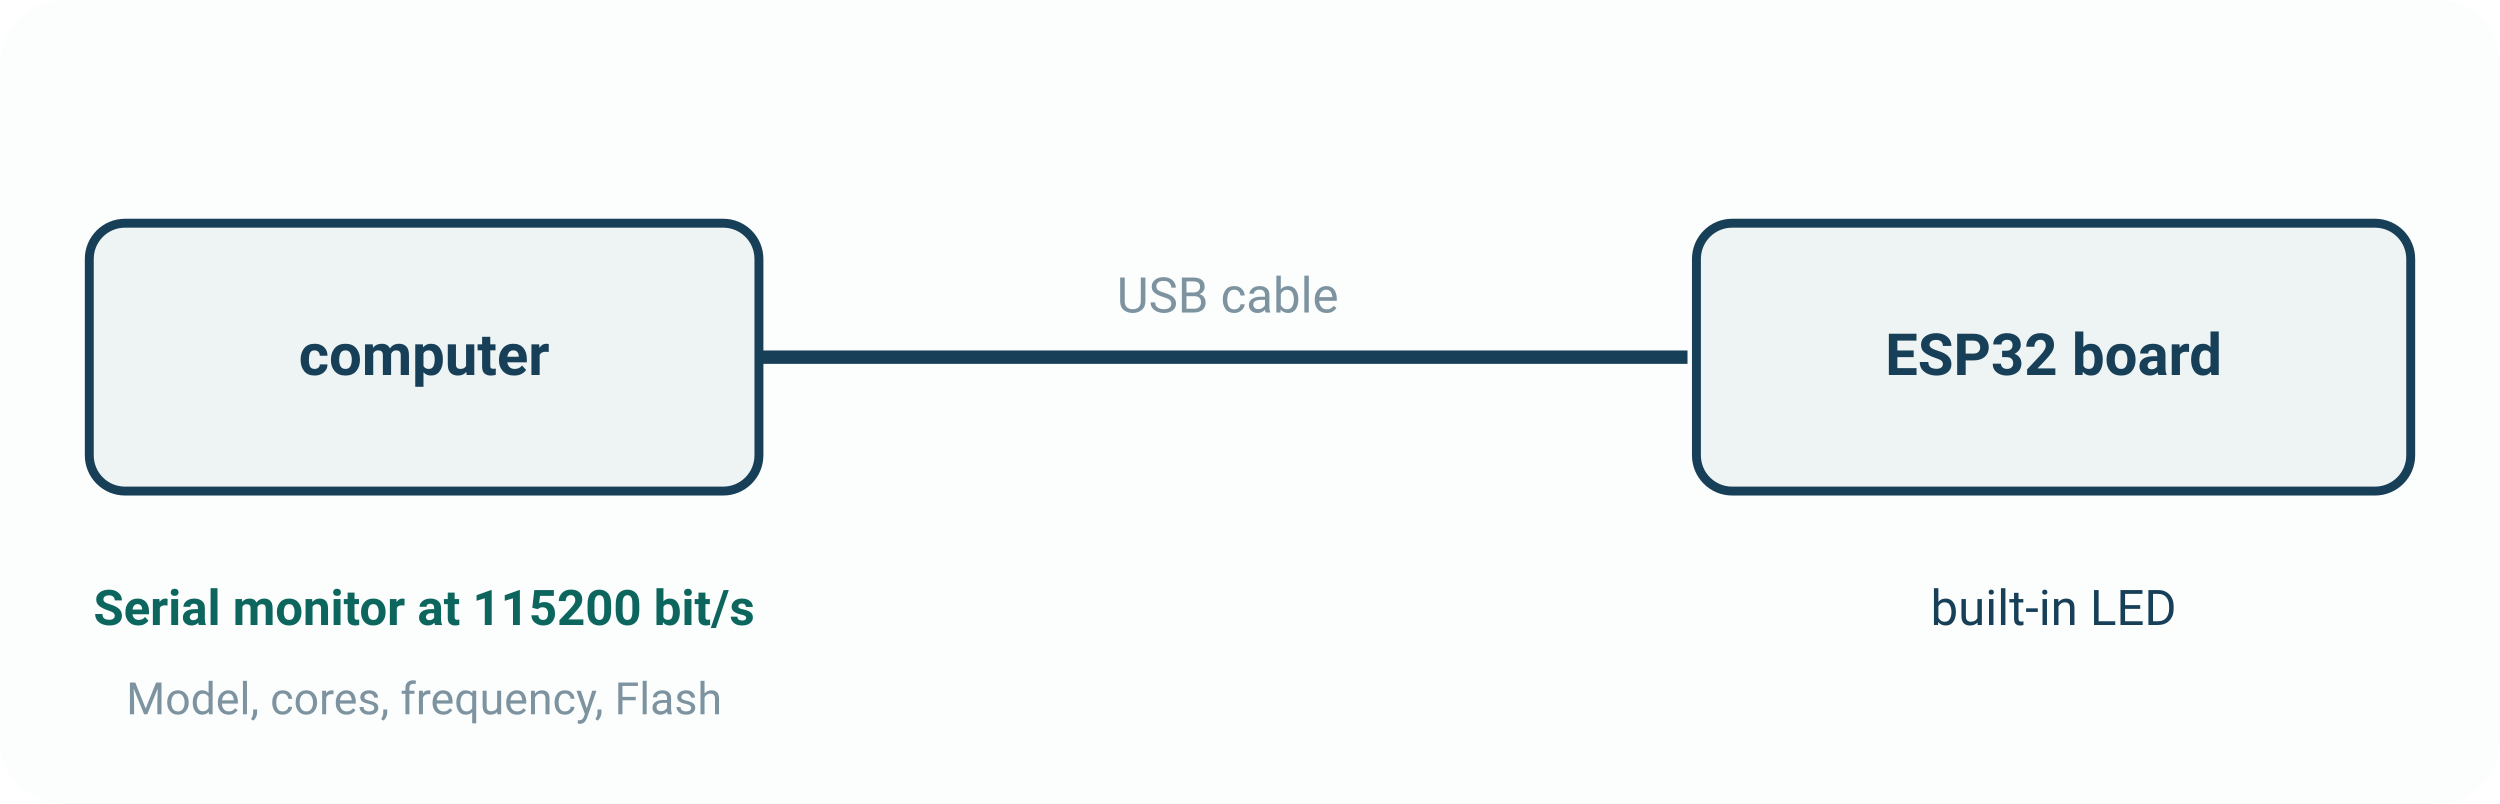
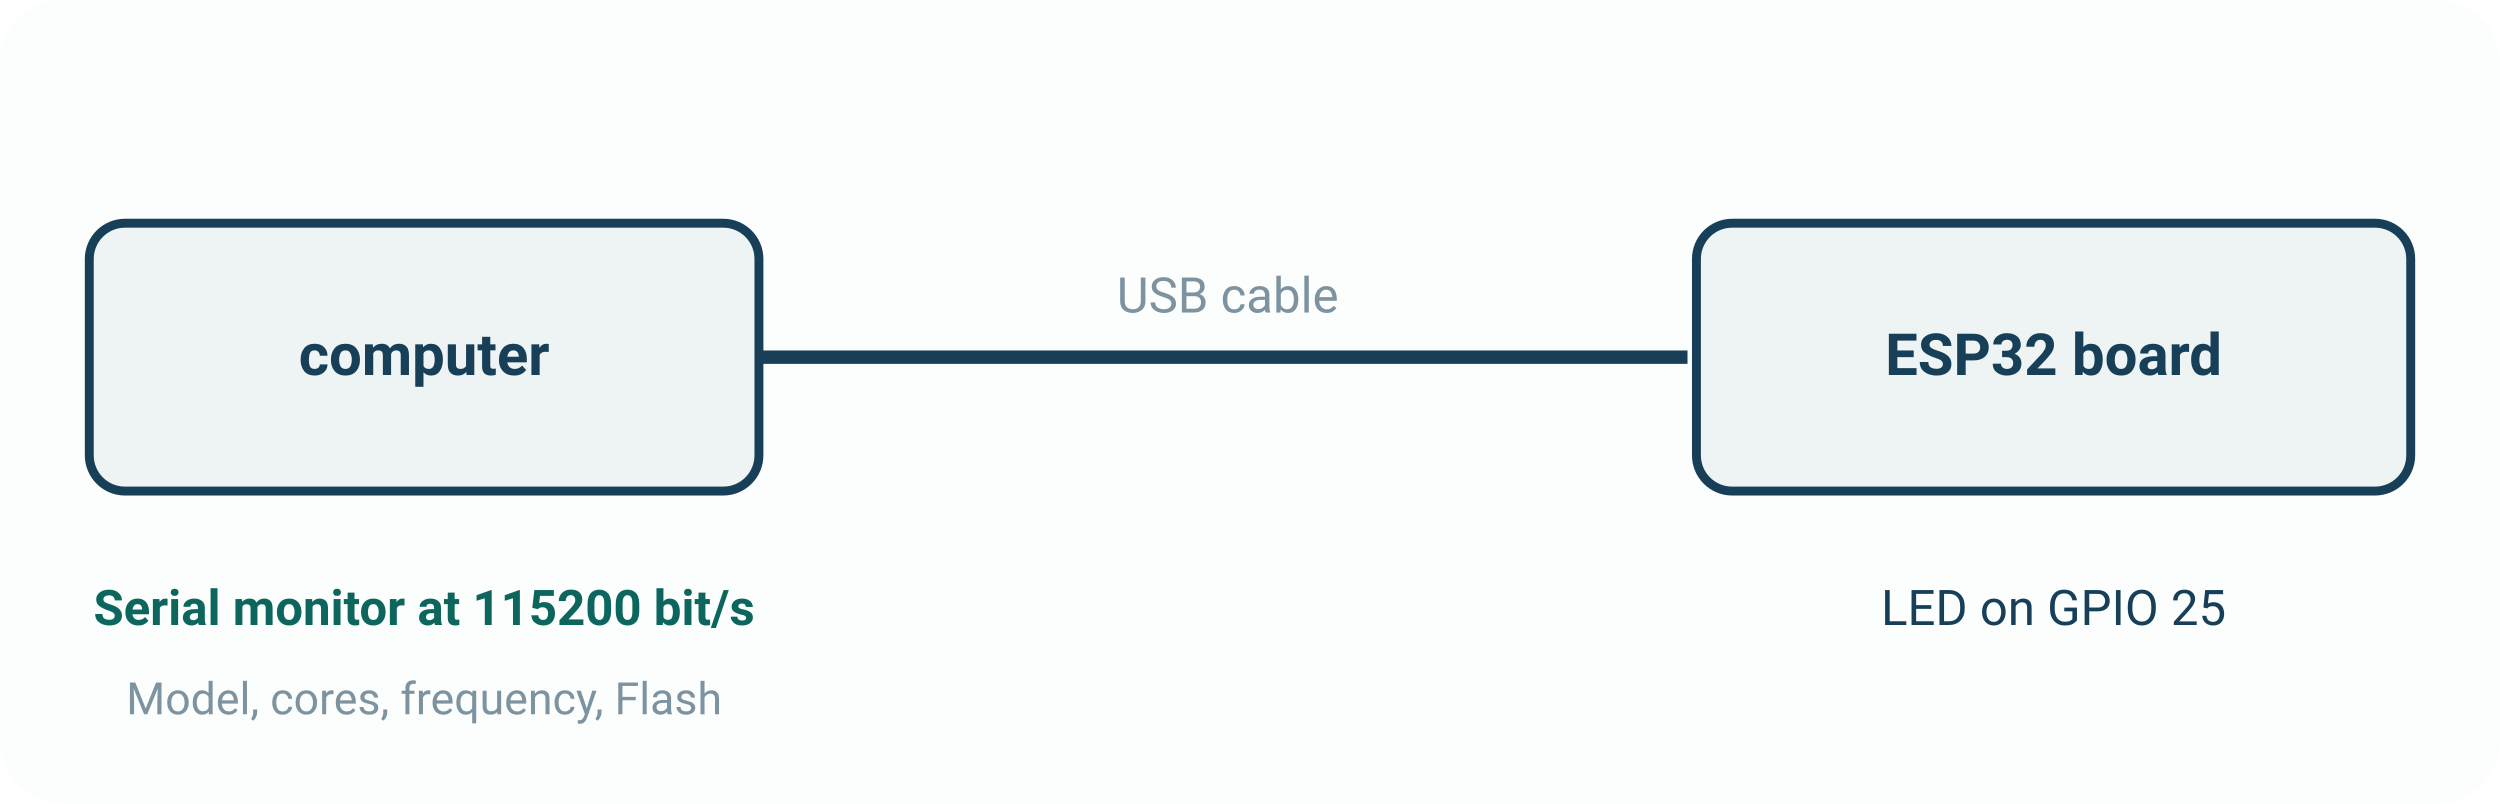
<svg xmlns="http://www.w3.org/2000/svg" viewBox="0 0 560 180" width="560" height="180" role="img" font-family="system-ui, -apple-system, Segoe UI, Roboto, sans-serif">
  <rect width="560" height="180" rx="14" fill="#fcfefe" />
  <rect x="20" y="50" width="150" height="60" rx="8" fill="#eef4f3" stroke="#173f58" stroke-width="2" />
  <text x="95" y="84" text-anchor="middle" font-size="13" font-weight="600" fill="#173f58">computer</text>
  <rect x="380" y="50" width="160" height="60" rx="8" fill="#eef4f3" stroke="#173f58" stroke-width="2" />
  <text x="460" y="84" text-anchor="middle" font-size="13" font-weight="600" fill="#173f58">ESP32 board</text>
  <polyline points="170,80 378,80" fill="none" stroke="#173f58" stroke-width="3" stroke-linejoin="round" />
  <text x="275" y="70" text-anchor="middle" font-size="11" font-weight="400" fill="#7d93a0">USB cable</text>
  <text x="95" y="140" text-anchor="middle" font-size="11" font-weight="600" fill="#0d665e">Serial monitor at 115200 bit/s</text>
-   <text x="460" y="140" text-anchor="middle" font-size="11" font-weight="400" fill="#173f58">built-in LED</text>
+   <text x="460" y="140" text-anchor="middle" font-size="11" font-weight="400" fill="#173f58">LED on GPIO 25</text>
  <text x="95" y="160" text-anchor="middle" font-size="10" font-weight="400" fill="#7d93a0">Model, cores, frequency, Flash</text>
</svg>
